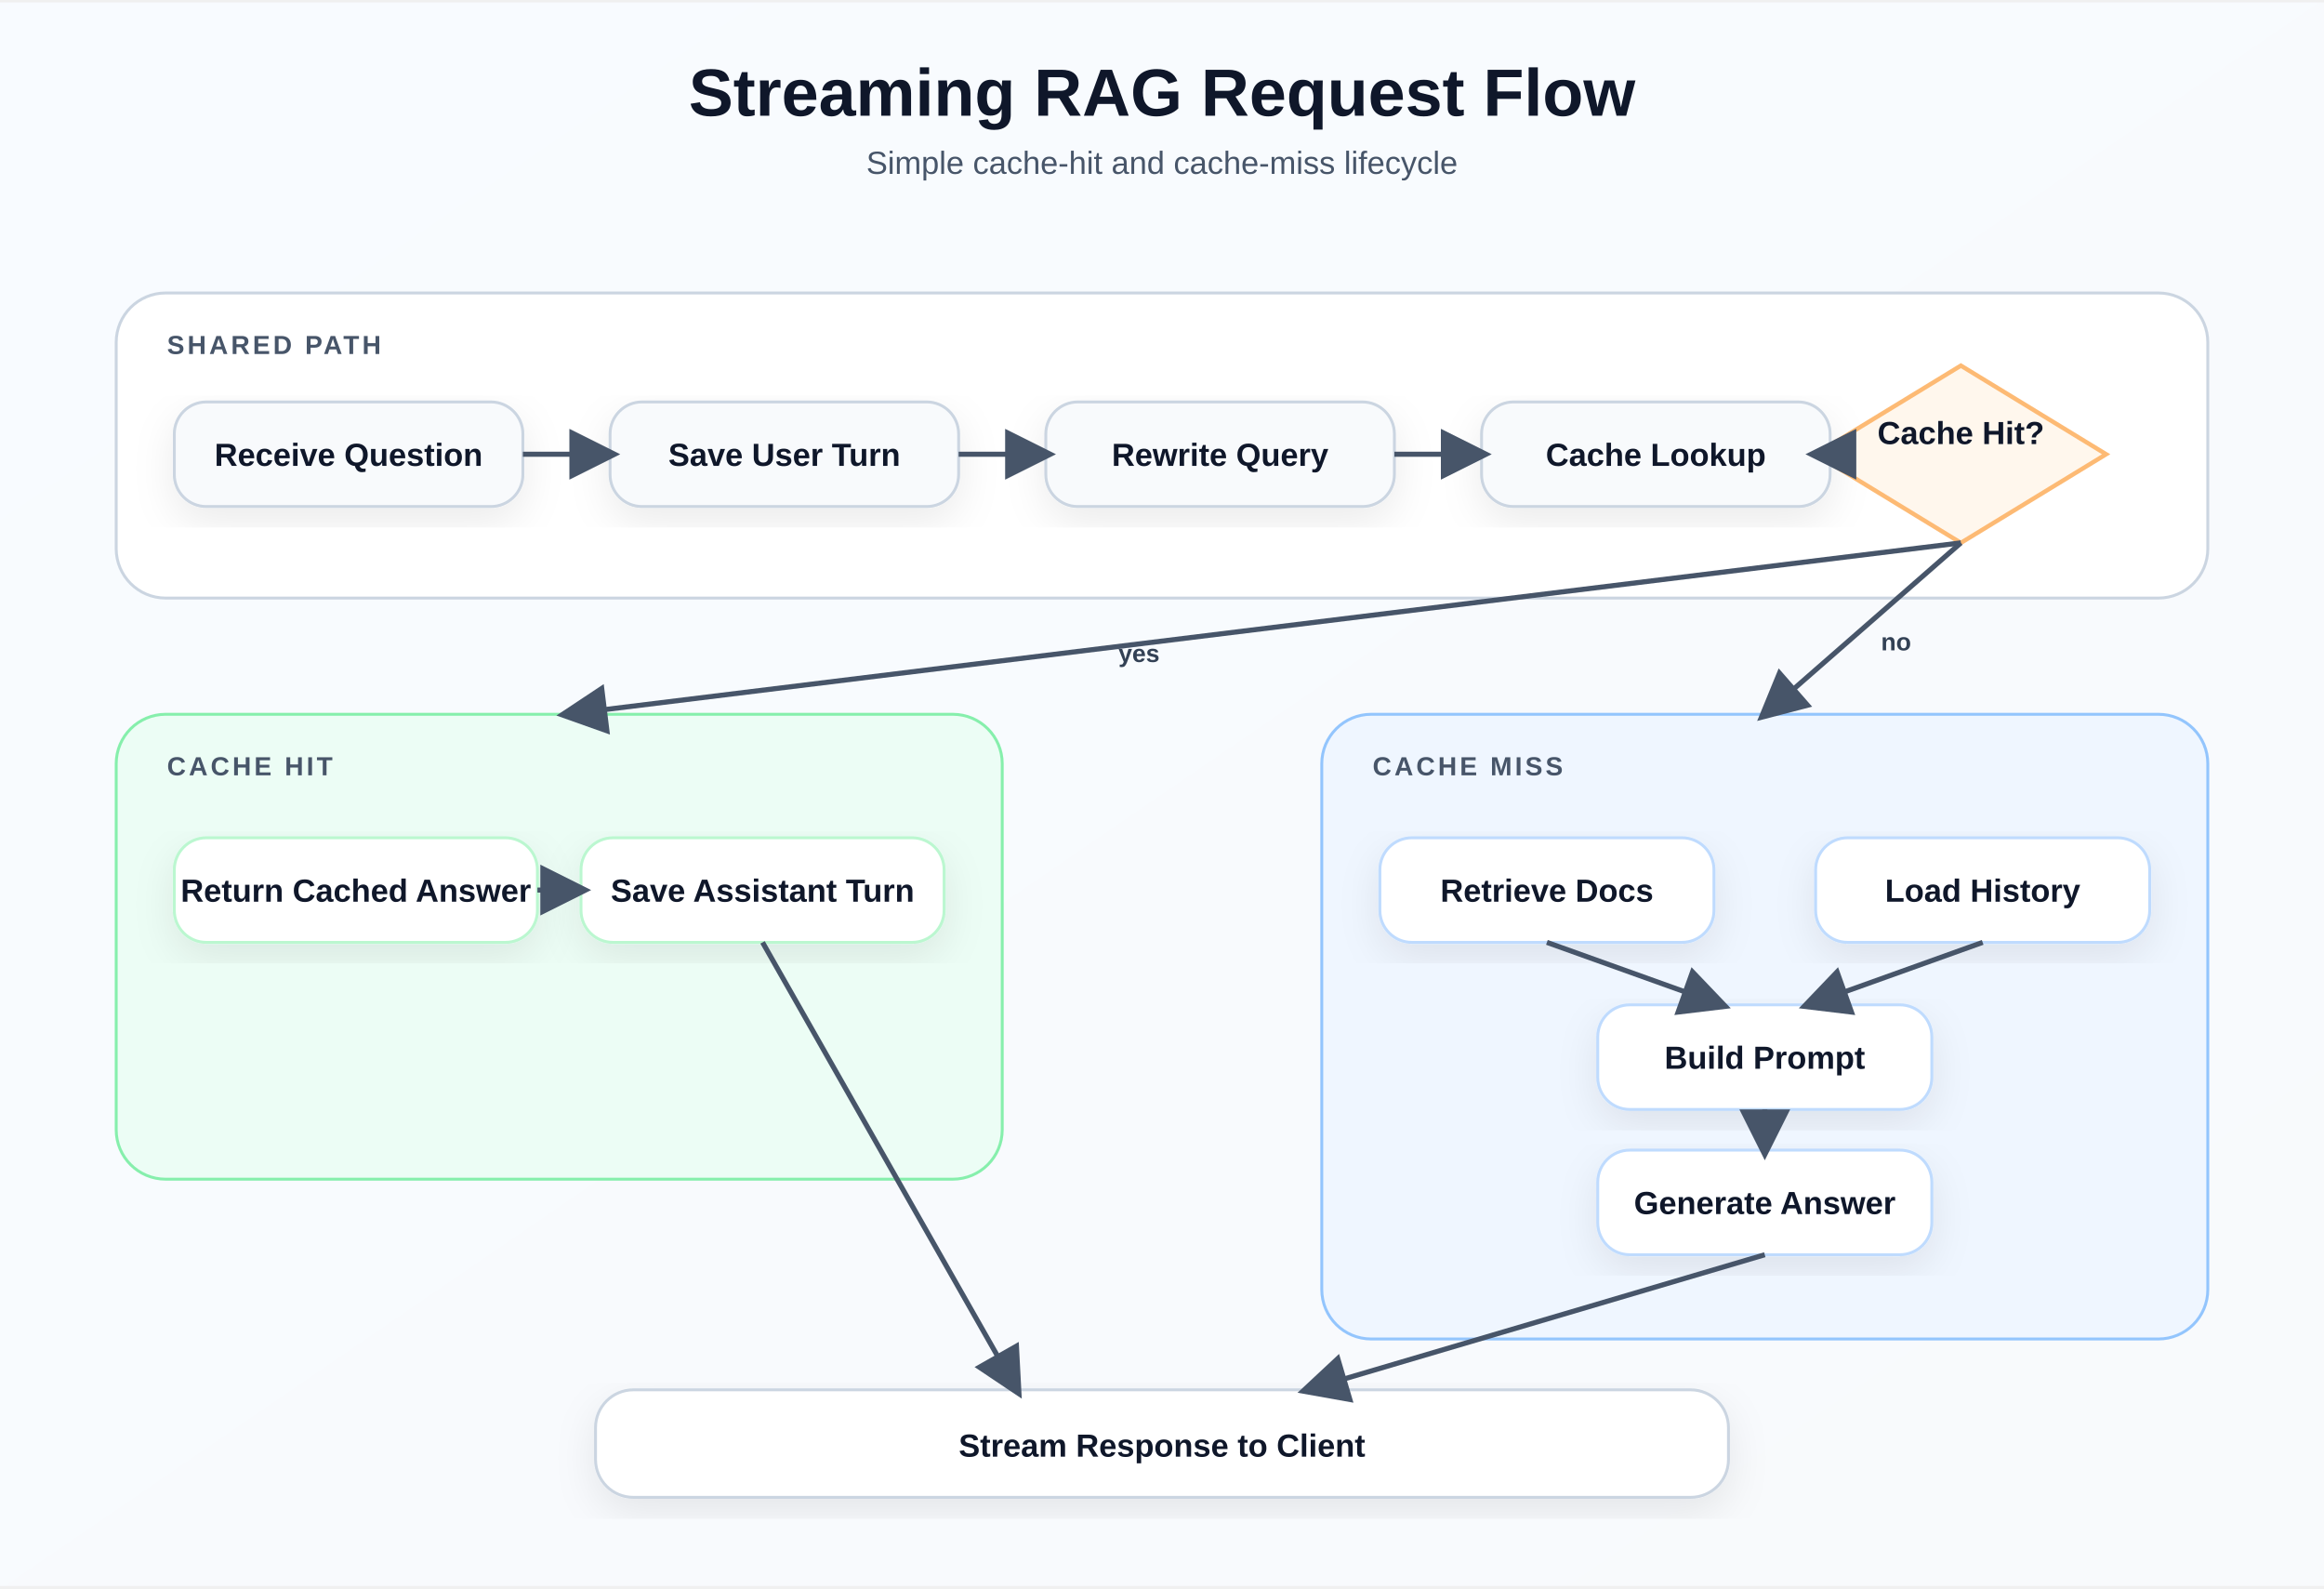
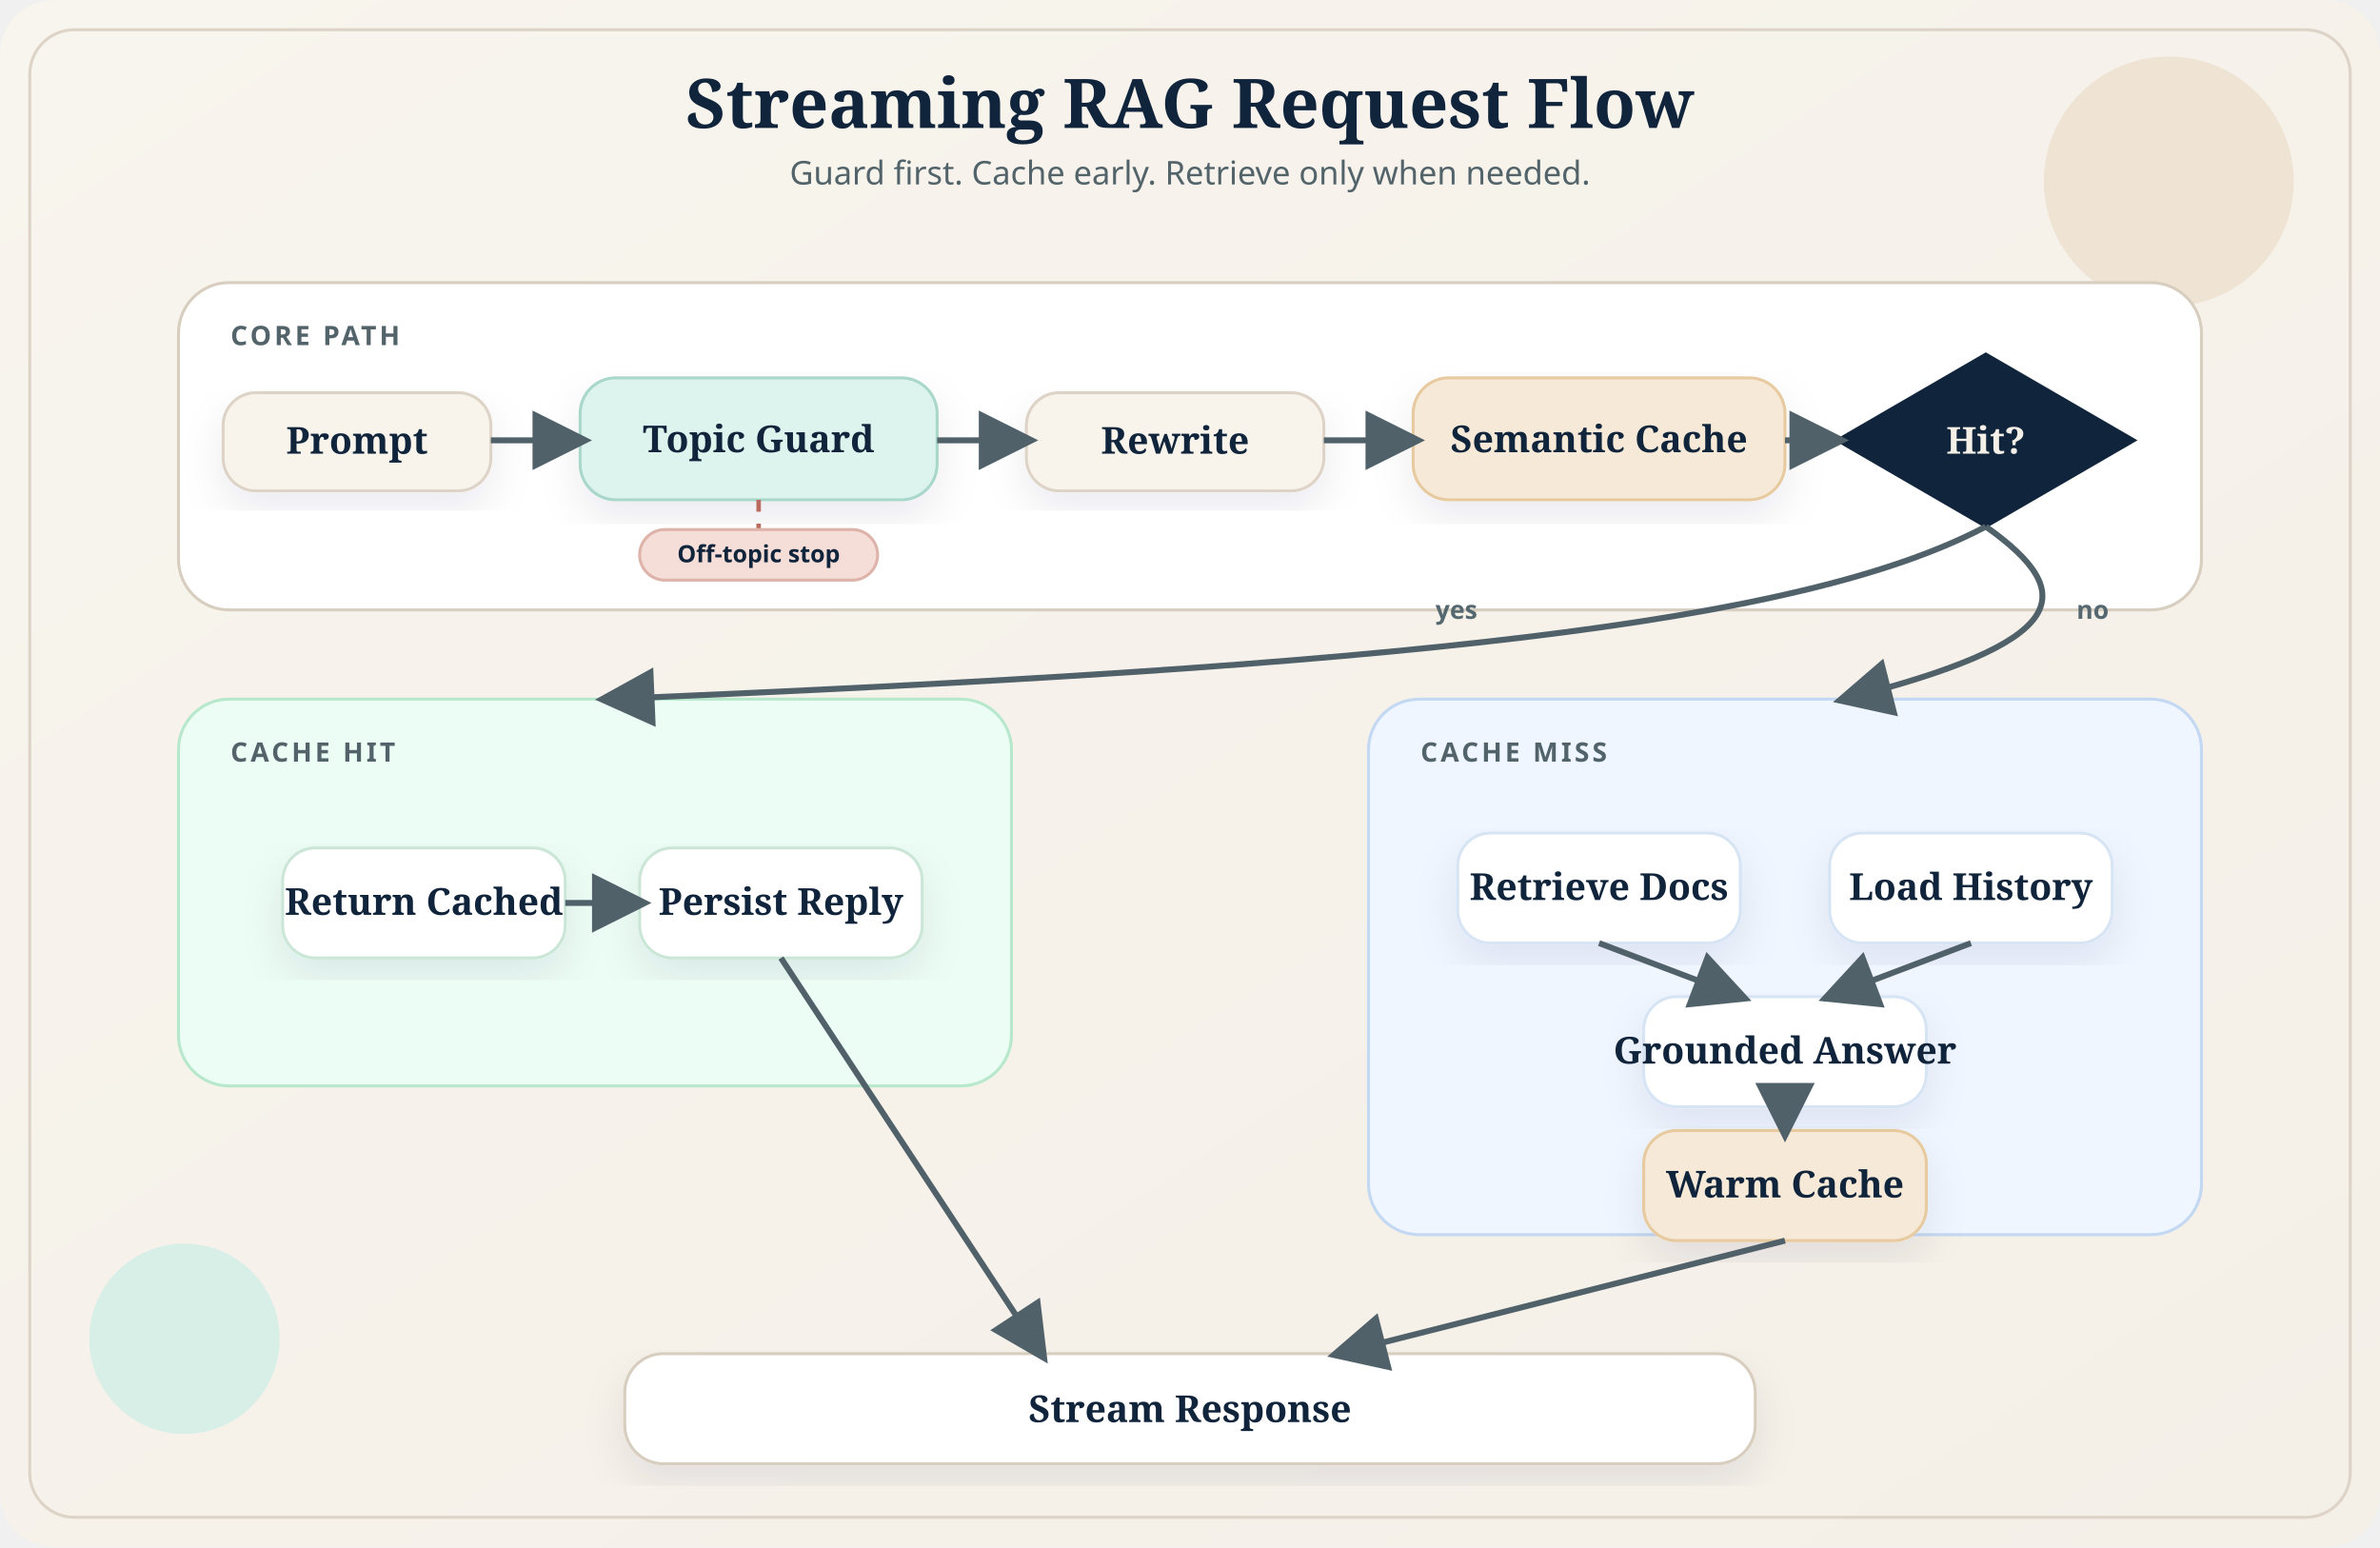
- <svg xmlns="http://www.w3.org/2000/svg" width="1200" height="820" viewBox="0 0 1600 1090" role="img" aria-labelledby="title desc">
+ <svg xmlns="http://www.w3.org/2000/svg" width="1200" height="780" viewBox="0 0 1600 1040" role="img" aria-labelledby="title desc">
  <defs>
    <linearGradient id="bg" x1="0%" y1="0%" x2="100%" y2="100%">
-       <stop offset="0%" stop-color="#f8fbff" />
-       <stop offset="100%" stop-color="#f8fafc" />
+       <stop offset="0%" stop-color="#F8F5EE" />
+       <stop offset="100%" stop-color="#F4EFE7" />
    </linearGradient>
    <filter id="shadow" x="-20%" y="-20%" width="140%" height="140%">
-       <feDropShadow dx="0" dy="10" stdDeviation="14" flood-color="#0f172a" flood-opacity="0.08" />
+       <feDropShadow dx="0" dy="12" stdDeviation="14" flood-color="#10243B" flood-opacity="0.08" />
    </filter>
    <marker id="arrow" markerWidth="10" markerHeight="10" refX="8" refY="5" orient="auto">
-       <path d="M 0 0 L 10 5 L 0 10 z" fill="#475569" />
+       <path d="M 0 0 L 10 5 L 0 10 z" fill="#51616A" />
    </marker>
    <style>
-       .title { font: 700 46px 'Avenir Next', 'Segoe UI', Arial, sans-serif; fill: #0f172a; }
-       .subtitle { font: 500 22px 'Avenir Next', 'Segoe UI', Arial, sans-serif; fill: #475569; }
-       .panel { font: 700 18px 'Avenir Next', 'Segoe UI', Arial, sans-serif; letter-spacing: 2px; fill: #475569; }
-       .node { font: 700 22px 'Avenir Next', 'Segoe UI', Arial, sans-serif; fill: #0f172a; }
-       .label { font: 600 17px 'Avenir Next', 'Segoe UI', Arial, sans-serif; fill: #334155; }
+       .title { font: 700 46px 'Iowan Old Style', 'Georgia', serif; fill: #10243B; }
+       .subtitle { font: 500 22px 'Avenir Next', 'Trebuchet MS', 'Segoe UI', sans-serif; fill: #52636A; }
+       .panel { font: 700 18px 'Avenir Next', 'Trebuchet MS', 'Segoe UI', sans-serif; letter-spacing: 2px; fill: #52636A; }
+       .node { font: 700 25px 'Iowan Old Style', 'Georgia', serif; fill: #10243B; }
+       .label { font: 600 17px 'Avenir Next', 'Trebuchet MS', 'Segoe UI', sans-serif; fill: #55686F; }
+       .pill { font: 700 16px 'Avenir Next', 'Trebuchet MS', 'Segoe UI', sans-serif; fill: #10243B; }
+       .nodeLight { font: 700 25px 'Iowan Old Style', 'Georgia', serif; fill: #F4EFE7; }
    </style>
  </defs>
-   <rect width="1600" height="1090" fill="url(#bg)" />
-   <text x="800" y="78" text-anchor="middle" class="title">Streaming RAG Request Flow</text>
-   <text x="800" y="118" text-anchor="middle" class="subtitle">Simple cache-hit and cache-miss lifecycle</text>
-   <rect x="80" y="200" width="1440" height="210" rx="34" fill="#ffffff" stroke="#cbd5e1" stroke-width="2" />
-   <text x="115" y="242" class="panel">SHARED PATH</text>
-   <rect x="120" y="275" width="240" height="72" rx="22" fill="#f8fafc" stroke="#cbd5e1" stroke-width="2" filter="url(#shadow)" />
-   <rect x="420" y="275" width="240" height="72" rx="22" fill="#f8fafc" stroke="#cbd5e1" stroke-width="2" filter="url(#shadow)" />
-   <rect x="720" y="275" width="240" height="72" rx="22" fill="#f8fafc" stroke="#cbd5e1" stroke-width="2" filter="url(#shadow)" />
-   <rect x="1020" y="275" width="240" height="72" rx="22" fill="#f8fafc" stroke="#cbd5e1" stroke-width="2" filter="url(#shadow)" />
-   <text x="240" y="319" text-anchor="middle" class="node">Receive Question</text>
-   <text x="540" y="319" text-anchor="middle" class="node">Save User Turn</text>
-   <text x="840" y="319" text-anchor="middle" class="node">Rewrite Query</text>
-   <text x="1140" y="319" text-anchor="middle" class="node">Cache Lookup</text>
-   <line x1="360" y1="311" x2="420" y2="311" stroke="#475569" stroke-width="3.5" marker-end="url(#arrow)" />
-   <line x1="660" y1="311" x2="720" y2="311" stroke="#475569" stroke-width="3.5" marker-end="url(#arrow)" />
-   <line x1="960" y1="311" x2="1020" y2="311" stroke="#475569" stroke-width="3.5" marker-end="url(#arrow)" />
-   <polygon points="1350,250 1450,311 1350,372 1250,311" fill="#fff7ed" stroke="#fdba74" stroke-width="3" />
-   <text x="1350" y="304" text-anchor="middle" class="node">Cache Hit?</text>
-   <line x1="1260" y1="311" x2="1250" y2="311" stroke="#475569" stroke-width="3.5" marker-end="url(#arrow)" />
-   <rect x="80" y="490" width="610" height="320" rx="34" fill="#ecfdf5" stroke="#86efac" stroke-width="2" />
-   <text x="115" y="532" class="panel">CACHE HIT</text>
-   <rect x="120" y="575" width="250" height="72" rx="22" fill="#ffffff" stroke="#bbf7d0" stroke-width="2" filter="url(#shadow)" />
-   <rect x="400" y="575" width="250" height="72" rx="22" fill="#ffffff" stroke="#bbf7d0" stroke-width="2" filter="url(#shadow)" />
-   <text x="245" y="619" text-anchor="middle" class="node">Return Cached Answer</text>
-   <text x="525" y="619" text-anchor="middle" class="node">Save Assistant Turn</text>
-   <line x1="370" y1="611" x2="400" y2="611" stroke="#475569" stroke-width="3.5" marker-end="url(#arrow)" />
-   <line x1="1350" y1="372" x2="390" y2="490" stroke="#475569" stroke-width="3.5" marker-end="url(#arrow)" />
-   <text x="770" y="454" class="label">yes</text>
-   <rect x="910" y="490" width="610" height="430" rx="34" fill="#eff6ff" stroke="#93c5fd" stroke-width="2" />
-   <text x="945" y="532" class="panel">CACHE MISS</text>
-   <rect x="950" y="575" width="230" height="72" rx="22" fill="#ffffff" stroke="#bfdbfe" stroke-width="2" filter="url(#shadow)" />
-   <rect x="1250" y="575" width="230" height="72" rx="22" fill="#ffffff" stroke="#bfdbfe" stroke-width="2" filter="url(#shadow)" />
-   <rect x="1100" y="690" width="230" height="72" rx="22" fill="#ffffff" stroke="#bfdbfe" stroke-width="2" filter="url(#shadow)" />
-   <rect x="1100" y="790" width="230" height="72" rx="22" fill="#ffffff" stroke="#bfdbfe" stroke-width="2" filter="url(#shadow)" />
-   <text x="1065" y="619" text-anchor="middle" class="node">Retrieve Docs</text>
-   <text x="1365" y="619" text-anchor="middle" class="node">Load History</text>
-   <text x="1215" y="734" text-anchor="middle" class="node">Build Prompt</text>
-   <text x="1215" y="834" text-anchor="middle" class="node">Generate Answer</text>
-   <line x1="1065" y1="647" x2="1185" y2="690" stroke="#475569" stroke-width="3.5" marker-end="url(#arrow)" />
-   <line x1="1365" y1="647" x2="1245" y2="690" stroke="#475569" stroke-width="3.5" marker-end="url(#arrow)" />
-   <line x1="1215" y1="762" x2="1215" y2="790" stroke="#475569" stroke-width="3.5" marker-end="url(#arrow)" />
-   <line x1="1350" y1="372" x2="1215" y2="490" stroke="#475569" stroke-width="3.5" marker-end="url(#arrow)" />
-   <text x="1295" y="446" class="label">no</text>
-   <rect x="410" y="955" width="780" height="74" rx="26" fill="#ffffff" stroke="#cbd5e1" stroke-width="2" filter="url(#shadow)" />
-   <text x="800" y="1001" text-anchor="middle" class="node">Stream Response to Client</text>
-   <line x1="525" y1="647" x2="700" y2="955" stroke="#475569" stroke-width="3.5" marker-end="url(#arrow)" />
-   <line x1="1215" y1="862" x2="900" y2="955" stroke="#475569" stroke-width="3.5" marker-end="url(#arrow)" />
+   <rect width="1600" height="1040" rx="36" fill="url(#bg)" />
+   <rect x="20" y="20" width="1560" height="1000" rx="30" fill="none" stroke="#DDD3C7" stroke-width="2" />
+   <circle cx="1458" cy="122" r="84" fill="#EADBC6" fill-opacity="0.62" />
+   <circle cx="124" cy="900" r="64" fill="#D8EFE8" />
+   <text x="800" y="86" text-anchor="middle" class="title">Streaming RAG Request Flow</text>
+   <text x="800" y="124" text-anchor="middle" class="subtitle">Guard first. Cache early. Retrieve only when needed.</text>
+   <rect x="120" y="190" width="1360" height="220" rx="34" fill="#FFFFFF" stroke="#D8CEC0" stroke-width="2" />
+   <text x="155" y="232" class="panel">CORE PATH</text>
+   <rect x="150" y="264" width="180" height="66" rx="22" fill="#F8F4EC" stroke="#DDD3C7" stroke-width="2" filter="url(#shadow)" />
+   <rect x="390" y="254" width="240" height="82" rx="24" fill="#DDF4EE" stroke="#A9D7C9" stroke-width="2" filter="url(#shadow)" />
+   <rect x="690" y="264" width="200" height="66" rx="22" fill="#F8F4EC" stroke="#DDD3C7" stroke-width="2" filter="url(#shadow)" />
+   <rect x="950" y="254" width="250" height="82" rx="24" fill="#F6E9D7" stroke="#E7CAA0" stroke-width="2" filter="url(#shadow)" />
+   <polygon points="1335,238 1435,296 1335,354 1235,296" fill="#10243B" stroke="#10243B" stroke-width="2" />
+   <text x="240" y="305" text-anchor="middle" class="node">Prompt</text>
+   <text x="510" y="304" text-anchor="middle" class="node">Topic Guard</text>
+   <text x="790" y="305" text-anchor="middle" class="node">Rewrite</text>
+   <text x="1075" y="304" text-anchor="middle" class="node">Semantic Cache</text>
+   <text x="1335" y="305" text-anchor="middle" class="nodeLight">Hit?</text>
+   <line x1="330" y1="296" x2="390" y2="296" stroke="#51616A" stroke-width="4" marker-end="url(#arrow)" />
+   <line x1="630" y1="296" x2="690" y2="296" stroke="#51616A" stroke-width="4" marker-end="url(#arrow)" />
+   <line x1="890" y1="296" x2="950" y2="296" stroke="#51616A" stroke-width="4" marker-end="url(#arrow)" />
+   <line x1="1200" y1="296" x2="1235" y2="296" stroke="#51616A" stroke-width="4" marker-end="url(#arrow)" />
+   <line x1="510" y1="336" x2="510" y2="356" stroke="#BA6A5E" stroke-width="3" stroke-dasharray="8 8" />
+   <rect x="430" y="356" width="160" height="34" rx="17" fill="#F5DDD8" stroke="#DEB3AA" stroke-width="2" />
+   <text x="510" y="378" text-anchor="middle" class="pill">Off-topic stop</text>
+   <rect x="120" y="470" width="560" height="260" rx="34" fill="#ECFDF5" stroke="#B7E8CC" stroke-width="2" />
+   <text x="155" y="512" class="panel">CACHE HIT</text>
+   <rect x="190" y="570" width="190" height="74" rx="22" fill="#FFFFFF" stroke="#CBE6D7" stroke-width="2" filter="url(#shadow)" />
+   <rect x="430" y="570" width="190" height="74" rx="22" fill="#FFFFFF" stroke="#CBE6D7" stroke-width="2" filter="url(#shadow)" />
+   <text x="285" y="615" text-anchor="middle" class="node">Return Cached</text>
+   <text x="525" y="615" text-anchor="middle" class="node">Persist Reply</text>
+   <line x1="380" y1="607" x2="430" y2="607" stroke="#51616A" stroke-width="4" marker-end="url(#arrow)" />
+   <path d="M 1335 354 C 1210 420 940 448 408 470" fill="none" stroke="#51616A" stroke-width="4" marker-end="url(#arrow)" />
+   <text x="965" y="416" class="label">yes</text>
+   <rect x="920" y="470" width="560" height="360" rx="34" fill="#EFF6FF" stroke="#C3D8F2" stroke-width="2" />
+   <text x="955" y="512" class="panel">CACHE MISS</text>
+   <rect x="980" y="560" width="190" height="74" rx="22" fill="#FFFFFF" stroke="#D6E4F4" stroke-width="2" filter="url(#shadow)" />
+   <rect x="1230" y="560" width="190" height="74" rx="22" fill="#FFFFFF" stroke="#D6E4F4" stroke-width="2" filter="url(#shadow)" />
+   <rect x="1105" y="670" width="190" height="74" rx="22" fill="#FFFFFF" stroke="#D6E4F4" stroke-width="2" filter="url(#shadow)" />
+   <rect x="1105" y="760" width="190" height="74" rx="22" fill="#F6E9D7" stroke="#E7CAA0" stroke-width="2" filter="url(#shadow)" />
+   <text x="1075" y="605" text-anchor="middle" class="node">Retrieve Docs</text>
+   <text x="1325" y="605" text-anchor="middle" class="node">Load History</text>
+   <text x="1200" y="715" text-anchor="middle" class="node">Grounded Answer</text>
+   <text x="1200" y="805" text-anchor="middle" class="node">Warm Cache</text>
+   <line x1="1075" y1="634" x2="1170" y2="670" stroke="#51616A" stroke-width="4" marker-end="url(#arrow)" />
+   <line x1="1325" y1="634" x2="1230" y2="670" stroke="#51616A" stroke-width="4" marker-end="url(#arrow)" />
+   <line x1="1200" y1="744" x2="1200" y2="760" stroke="#51616A" stroke-width="4" marker-end="url(#arrow)" />
+   <path d="M 1335 354 C 1400 400 1390 432 1240 470" fill="none" stroke="#51616A" stroke-width="4" marker-end="url(#arrow)" />
+   <text x="1396" y="416" class="label">no</text>
+   <rect x="420" y="910" width="760" height="74" rx="26" fill="#FFFFFF" stroke="#D8CEC0" stroke-width="2" filter="url(#shadow)" />
+   <text x="800" y="956" text-anchor="middle" class="node">Stream Response</text>
+   <line x1="525" y1="644" x2="700" y2="910" stroke="#51616A" stroke-width="4" marker-end="url(#arrow)" />
+   <line x1="1200" y1="834" x2="900" y2="910" stroke="#51616A" stroke-width="4" marker-end="url(#arrow)" />
</svg>
